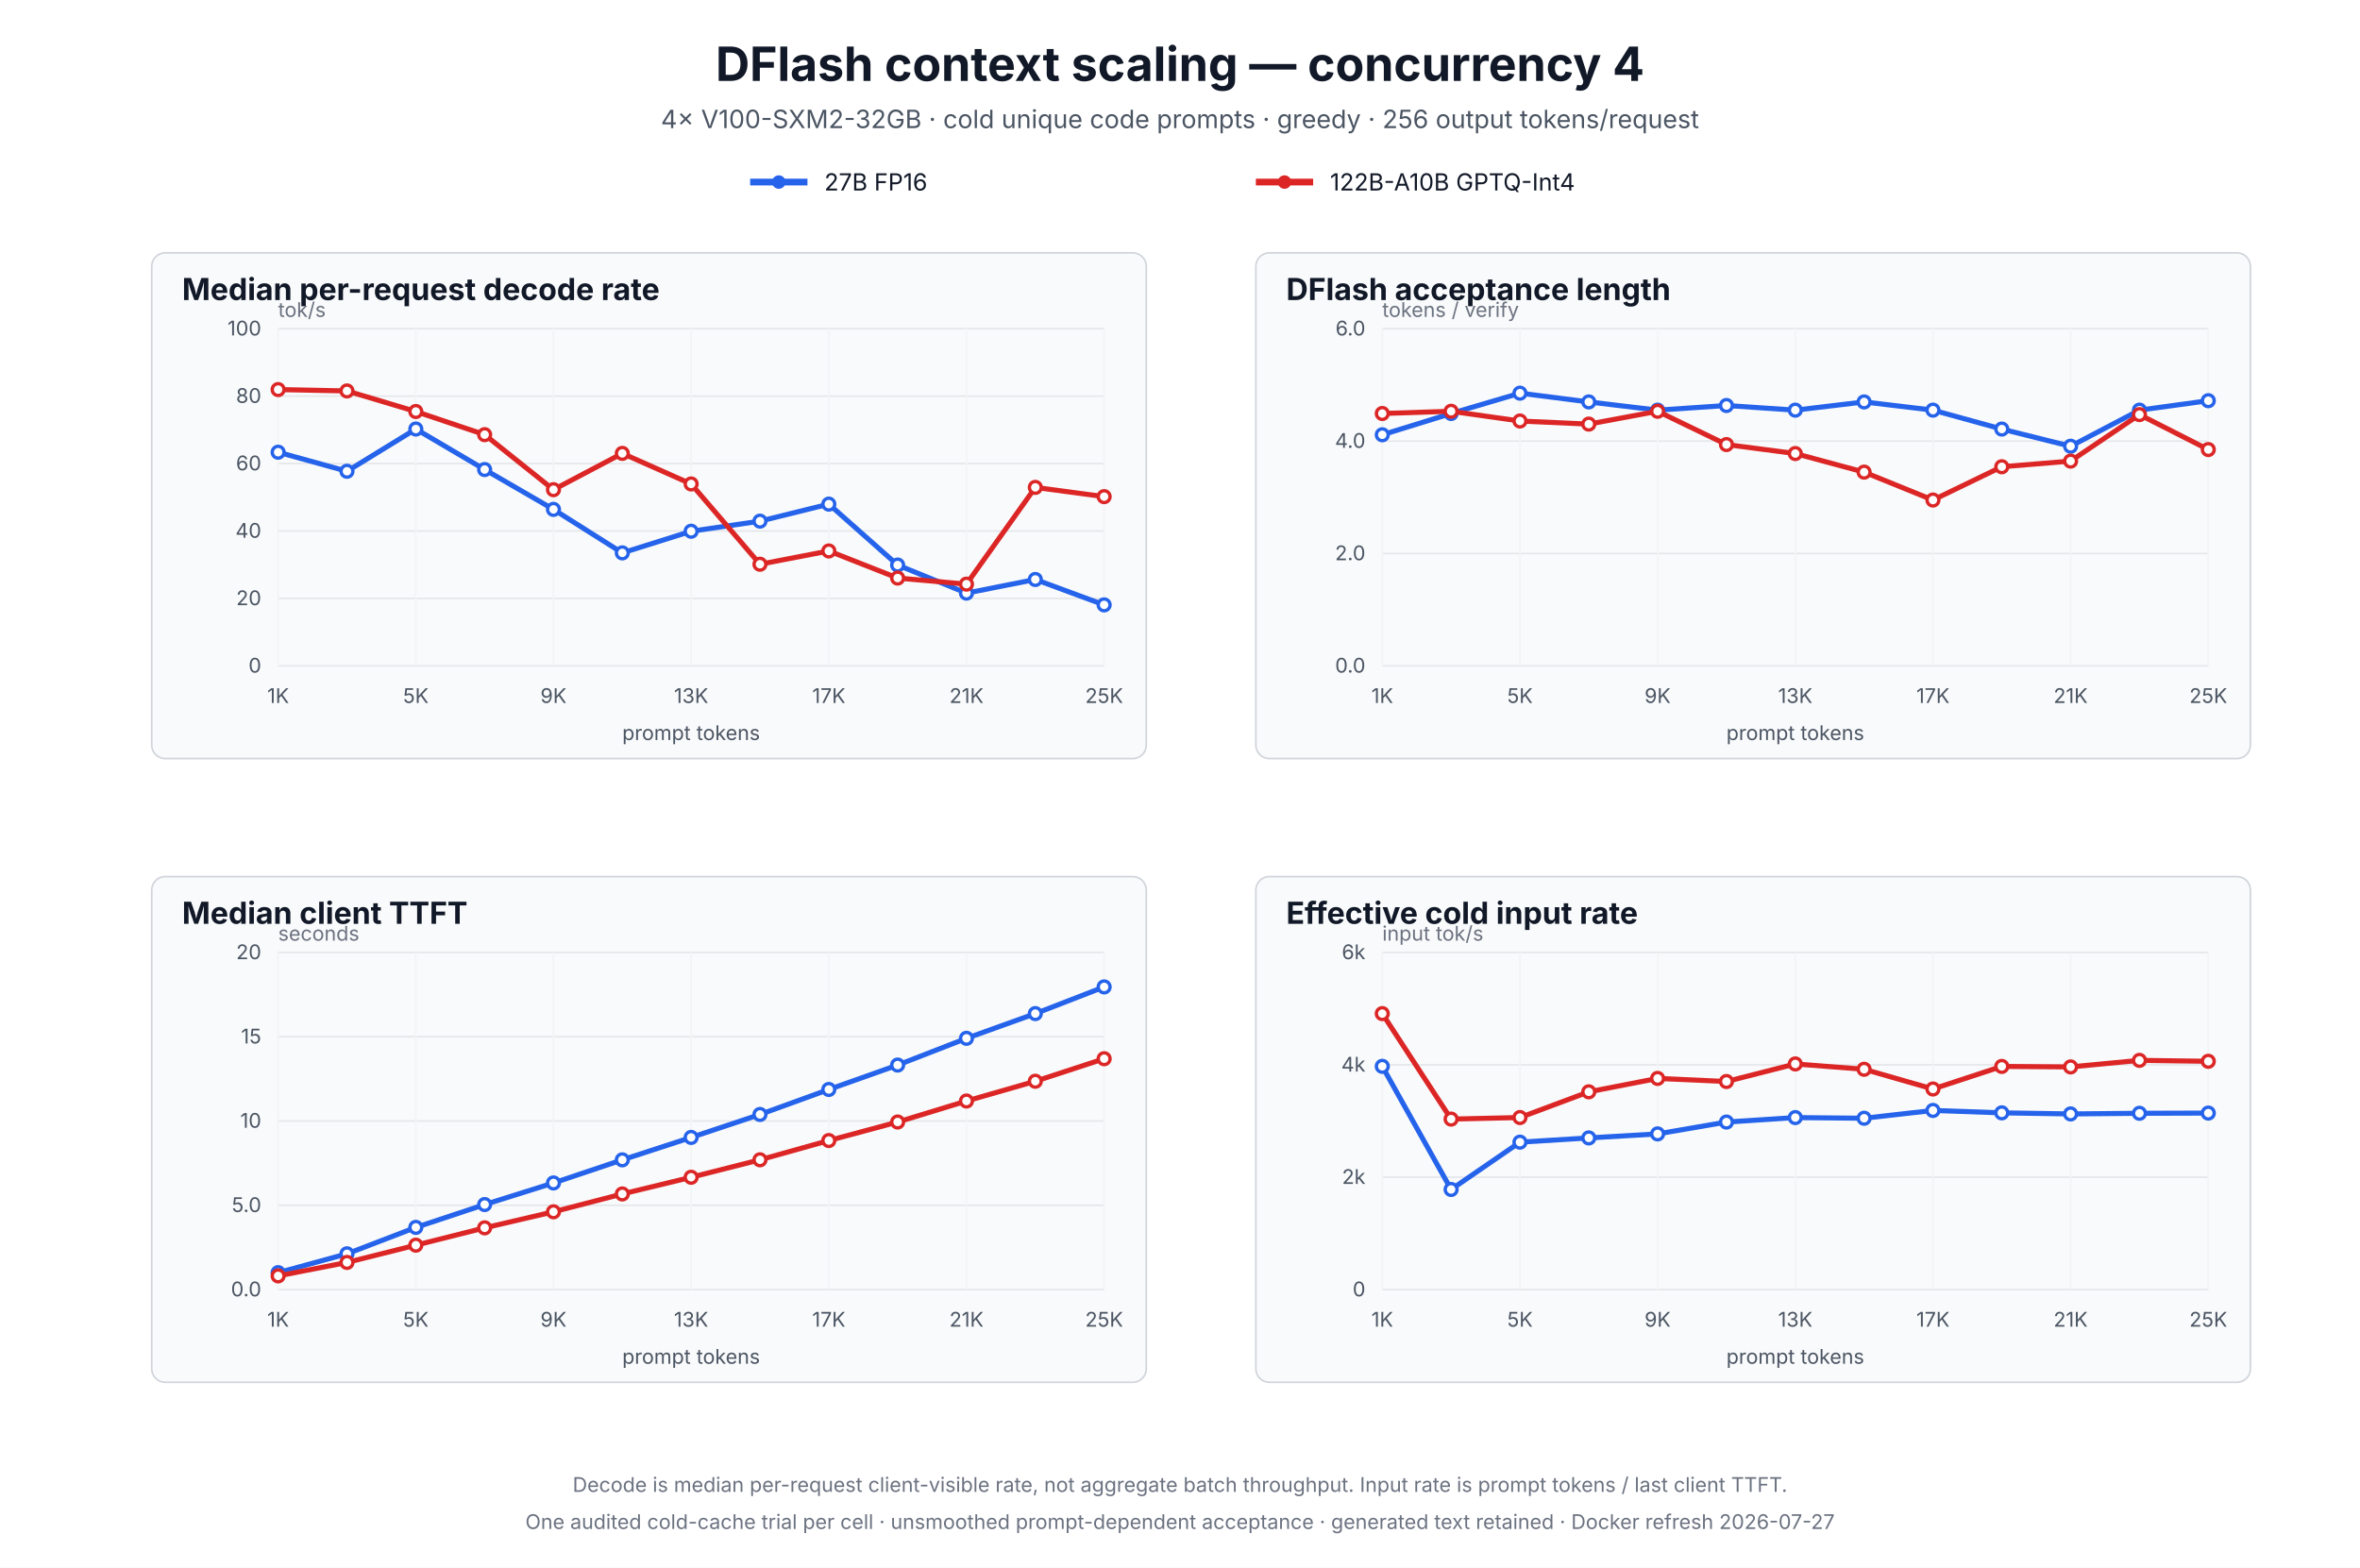
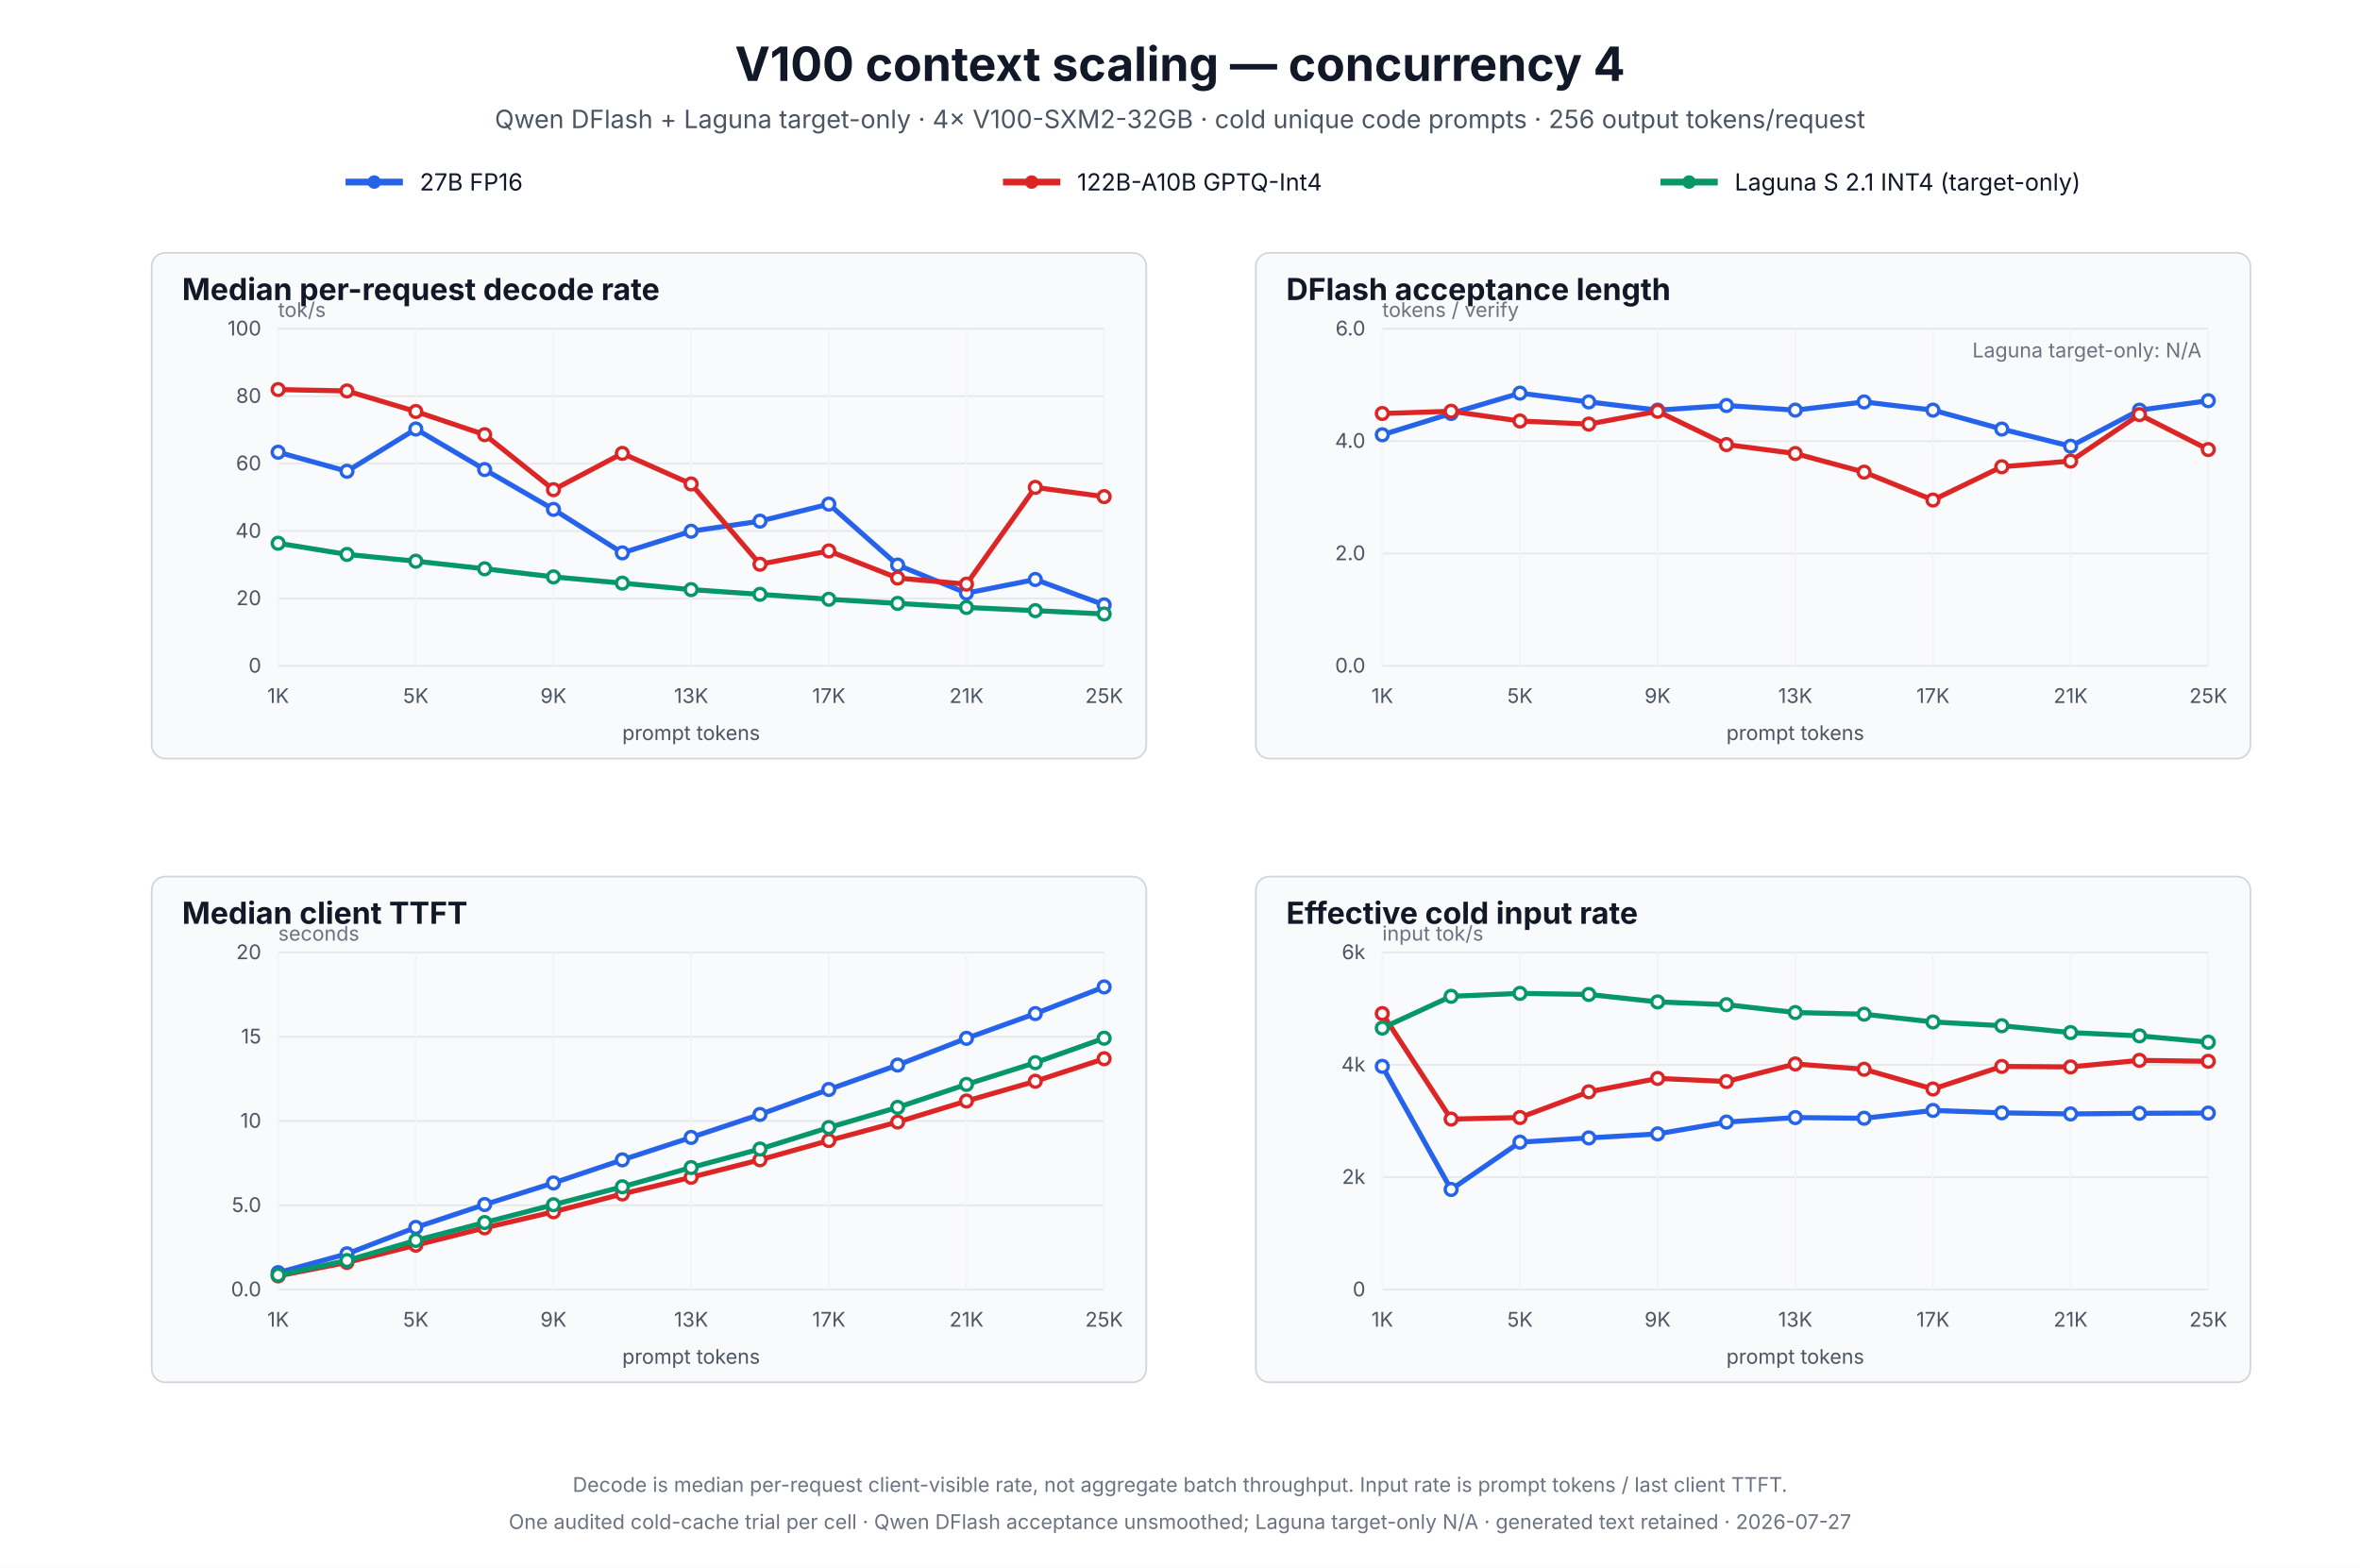
<svg xmlns="http://www.w3.org/2000/svg" width="1400" height="930" viewBox="0 0 1400 930" role="img">
  <rect width="100%" height="100%" fill="#ffffff" />
  <style>text{font-family:Inter,ui-sans-serif,system-ui,-apple-system,BlinkMacSystemFont,"Segoe UI",sans-serif;fill:#111827}.title{font-size:28px;font-weight:700}.subtitle{font-size:15px;fill:#4b5563}.panel-title{font-size:18px;font-weight:650}.axis{font-size:12px;fill:#4b5563}.unit{font-size:12px;fill:#6b7280}.footer{font-size:12px;fill:#6b7280}</style>
-   <text class="title" x="700.0" y="48" text-anchor="middle">DFlash context scaling — concurrency 4</text>
-   <text class="subtitle" x="700.0" y="76" text-anchor="middle">4× V100-SXM2-32GB · cold unique code prompts · greedy · 256 output tokens/request</text>
-   <line x1="445" y1="108" x2="479" y2="108" stroke="#2563eb" stroke-width="4" />
-   <circle cx="462" cy="108" r="4" fill="#2563eb" />
-   <text x="489" y="113" font-size="14">27B FP16</text>
-   <line x1="745" y1="108" x2="779" y2="108" stroke="#dc2626" stroke-width="4" />
-   <circle cx="762" cy="108" r="4" fill="#dc2626" />
-   <text x="789" y="113" font-size="14">122B-A10B GPTQ-Int4</text>
+   <text class="title" x="700.0" y="48" text-anchor="middle">V100 context scaling — concurrency 4</text>
+   <text class="subtitle" x="700.0" y="76" text-anchor="middle">Qwen DFlash + Laguna target-only · 4× V100-SXM2-32GB · cold unique code prompts · 256 output tokens/request</text>
+   <line x1="205" y1="108" x2="239" y2="108" stroke="#2563eb" stroke-width="4" />
+   <circle cx="222" cy="108" r="4" fill="#2563eb" />
+   <text x="249" y="113" font-size="14">27B FP16</text>
+   <line x1="595" y1="108" x2="629" y2="108" stroke="#dc2626" stroke-width="4" />
+   <circle cx="612" cy="108" r="4" fill="#dc2626" />
+   <text x="639" y="113" font-size="14">122B-A10B GPTQ-Int4</text>
+   <line x1="985" y1="108" x2="1019" y2="108" stroke="#059669" stroke-width="4" />
+   <circle cx="1002" cy="108" r="4" fill="#059669" />
+   <text x="1029" y="113" font-size="14">Laguna S 2.1 INT4 (target-only)</text>
  <rect x="90" y="150" width="590" height="300" rx="8" fill="#f9fafb" stroke="#d1d5db" />
  <text class="panel-title" x="108" y="178">Median per-request decode rate</text>
  <text class="unit" x="165" y="188">tok/s</text>
  <line x1="165" y1="395.00" x2="655" y2="395.00" stroke="#e5e7eb" />
  <text class="axis" x="155" y="399.00" text-anchor="end">0</text>
  <line x1="165" y1="355.00" x2="655" y2="355.00" stroke="#e5e7eb" />
  <text class="axis" x="155" y="359.00" text-anchor="end">20</text>
  <line x1="165" y1="315.00" x2="655" y2="315.00" stroke="#e5e7eb" />
  <text class="axis" x="155" y="319.00" text-anchor="end">40</text>
  <line x1="165" y1="275.00" x2="655" y2="275.00" stroke="#e5e7eb" />
  <text class="axis" x="155" y="279.00" text-anchor="end">60</text>
  <line x1="165" y1="235.00" x2="655" y2="235.00" stroke="#e5e7eb" />
  <text class="axis" x="155" y="239.00" text-anchor="end">80</text>
  <line x1="165" y1="195.00" x2="655" y2="195.00" stroke="#e5e7eb" />
  <text class="axis" x="155" y="199.00" text-anchor="end">100</text>
  <line x1="165.00" y1="195" x2="165.00" y2="395" stroke="#f3f4f6" />
  <text class="axis" x="165.00" y="417" text-anchor="middle">1K</text>
  <line x1="246.67" y1="195" x2="246.67" y2="395" stroke="#f3f4f6" />
  <text class="axis" x="246.67" y="417" text-anchor="middle">5K</text>
  <line x1="328.33" y1="195" x2="328.33" y2="395" stroke="#f3f4f6" />
  <text class="axis" x="328.33" y="417" text-anchor="middle">9K</text>
  <line x1="410.00" y1="195" x2="410.00" y2="395" stroke="#f3f4f6" />
  <text class="axis" x="410.00" y="417" text-anchor="middle">13K</text>
  <line x1="491.67" y1="195" x2="491.67" y2="395" stroke="#f3f4f6" />
  <text class="axis" x="491.67" y="417" text-anchor="middle">17K</text>
  <line x1="573.33" y1="195" x2="573.33" y2="395" stroke="#f3f4f6" />
  <text class="axis" x="573.33" y="417" text-anchor="middle">21K</text>
  <line x1="655.00" y1="195" x2="655.00" y2="395" stroke="#f3f4f6" />
  <text class="axis" x="655.00" y="417" text-anchor="middle">25K</text>
  <text class="axis" x="410.0" y="439" text-anchor="middle">prompt tokens</text>
  <path d="M 165.00 268.26 L 205.83 279.56 L 246.67 254.51 L 287.50 278.54 L 328.33 302.18 L 369.17 327.98 L 410.00 315.14 L 450.83 309.15 L 491.67 299.05 L 532.50 335.20 L 573.33 351.84 L 614.17 343.75 L 655.00 358.83" fill="none" stroke="#2563eb" stroke-width="3" stroke-linejoin="round" />
  <circle cx="165.00" cy="268.26" r="3.5" fill="#fff" stroke="#2563eb" stroke-width="2" />
  <circle cx="205.83" cy="279.56" r="3.5" fill="#fff" stroke="#2563eb" stroke-width="2" />
  <circle cx="246.67" cy="254.51" r="3.5" fill="#fff" stroke="#2563eb" stroke-width="2" />
  <circle cx="287.50" cy="278.54" r="3.5" fill="#fff" stroke="#2563eb" stroke-width="2" />
  <circle cx="328.33" cy="302.18" r="3.5" fill="#fff" stroke="#2563eb" stroke-width="2" />
  <circle cx="369.17" cy="327.98" r="3.5" fill="#fff" stroke="#2563eb" stroke-width="2" />
  <circle cx="410.00" cy="315.14" r="3.5" fill="#fff" stroke="#2563eb" stroke-width="2" />
  <circle cx="450.83" cy="309.15" r="3.5" fill="#fff" stroke="#2563eb" stroke-width="2" />
  <circle cx="491.67" cy="299.05" r="3.5" fill="#fff" stroke="#2563eb" stroke-width="2" />
  <circle cx="532.50" cy="335.20" r="3.5" fill="#fff" stroke="#2563eb" stroke-width="2" />
  <circle cx="573.33" cy="351.84" r="3.5" fill="#fff" stroke="#2563eb" stroke-width="2" />
  <circle cx="614.17" cy="343.75" r="3.5" fill="#fff" stroke="#2563eb" stroke-width="2" />
  <circle cx="655.00" cy="358.83" r="3.5" fill="#fff" stroke="#2563eb" stroke-width="2" />
  <path d="M 165.00 231.10 L 205.83 231.91 L 246.67 244.11 L 287.50 257.85 L 328.33 290.49 L 369.17 268.96 L 410.00 287.09 L 450.83 334.71 L 491.67 326.84 L 532.50 342.91 L 573.33 346.52 L 614.17 289.13 L 655.00 294.61" fill="none" stroke="#dc2626" stroke-width="3" stroke-linejoin="round" />
  <circle cx="165.00" cy="231.10" r="3.5" fill="#fff" stroke="#dc2626" stroke-width="2" />
  <circle cx="205.83" cy="231.91" r="3.5" fill="#fff" stroke="#dc2626" stroke-width="2" />
  <circle cx="246.67" cy="244.11" r="3.5" fill="#fff" stroke="#dc2626" stroke-width="2" />
  <circle cx="287.50" cy="257.85" r="3.5" fill="#fff" stroke="#dc2626" stroke-width="2" />
  <circle cx="328.33" cy="290.49" r="3.5" fill="#fff" stroke="#dc2626" stroke-width="2" />
  <circle cx="369.17" cy="268.96" r="3.5" fill="#fff" stroke="#dc2626" stroke-width="2" />
  <circle cx="410.00" cy="287.09" r="3.5" fill="#fff" stroke="#dc2626" stroke-width="2" />
  <circle cx="450.83" cy="334.71" r="3.5" fill="#fff" stroke="#dc2626" stroke-width="2" />
  <circle cx="491.67" cy="326.84" r="3.5" fill="#fff" stroke="#dc2626" stroke-width="2" />
  <circle cx="532.50" cy="342.91" r="3.5" fill="#fff" stroke="#dc2626" stroke-width="2" />
  <circle cx="573.33" cy="346.52" r="3.5" fill="#fff" stroke="#dc2626" stroke-width="2" />
  <circle cx="614.17" cy="289.13" r="3.5" fill="#fff" stroke="#dc2626" stroke-width="2" />
  <circle cx="655.00" cy="294.61" r="3.5" fill="#fff" stroke="#dc2626" stroke-width="2" />
+   <path d="M 165.00 322.26 L 205.83 328.89 L 246.67 332.91 L 287.50 337.41 L 328.33 342.22 L 369.17 345.93 L 410.00 349.77 L 450.83 352.57 L 491.67 355.49 L 532.50 357.95 L 573.33 360.33 L 614.17 362.24 L 655.00 364.22" fill="none" stroke="#059669" stroke-width="3" stroke-linejoin="round" />
+   <circle cx="165.00" cy="322.26" r="3.5" fill="#fff" stroke="#059669" stroke-width="2" />
+   <circle cx="205.83" cy="328.89" r="3.5" fill="#fff" stroke="#059669" stroke-width="2" />
+   <circle cx="246.67" cy="332.91" r="3.5" fill="#fff" stroke="#059669" stroke-width="2" />
+   <circle cx="287.50" cy="337.41" r="3.5" fill="#fff" stroke="#059669" stroke-width="2" />
+   <circle cx="328.33" cy="342.22" r="3.5" fill="#fff" stroke="#059669" stroke-width="2" />
+   <circle cx="369.17" cy="345.93" r="3.5" fill="#fff" stroke="#059669" stroke-width="2" />
+   <circle cx="410.00" cy="349.77" r="3.5" fill="#fff" stroke="#059669" stroke-width="2" />
+   <circle cx="450.83" cy="352.57" r="3.5" fill="#fff" stroke="#059669" stroke-width="2" />
+   <circle cx="491.67" cy="355.49" r="3.5" fill="#fff" stroke="#059669" stroke-width="2" />
+   <circle cx="532.50" cy="357.95" r="3.5" fill="#fff" stroke="#059669" stroke-width="2" />
+   <circle cx="573.33" cy="360.33" r="3.5" fill="#fff" stroke="#059669" stroke-width="2" />
+   <circle cx="614.17" cy="362.24" r="3.5" fill="#fff" stroke="#059669" stroke-width="2" />
+   <circle cx="655.00" cy="364.22" r="3.5" fill="#fff" stroke="#059669" stroke-width="2" />
  <rect x="745" y="150" width="590" height="300" rx="8" fill="#f9fafb" stroke="#d1d5db" />
  <text class="panel-title" x="763" y="178">DFlash acceptance length</text>
  <text class="unit" x="820" y="188">tokens / verify</text>
  <line x1="820" y1="395.00" x2="1310" y2="395.00" stroke="#e5e7eb" />
  <text class="axis" x="810" y="399.00" text-anchor="end">0.0</text>
  <line x1="820" y1="328.33" x2="1310" y2="328.33" stroke="#e5e7eb" />
  <text class="axis" x="810" y="332.33" text-anchor="end">2.0</text>
  <line x1="820" y1="261.67" x2="1310" y2="261.67" stroke="#e5e7eb" />
  <text class="axis" x="810" y="265.67" text-anchor="end">4.0</text>
  <line x1="820" y1="195.00" x2="1310" y2="195.00" stroke="#e5e7eb" />
  <text class="axis" x="810" y="199.00" text-anchor="end">6.0</text>
  <line x1="820.00" y1="195" x2="820.00" y2="395" stroke="#f3f4f6" />
  <text class="axis" x="820.00" y="417" text-anchor="middle">1K</text>
  <line x1="901.67" y1="195" x2="901.67" y2="395" stroke="#f3f4f6" />
  <text class="axis" x="901.67" y="417" text-anchor="middle">5K</text>
  <line x1="983.33" y1="195" x2="983.33" y2="395" stroke="#f3f4f6" />
  <text class="axis" x="983.33" y="417" text-anchor="middle">9K</text>
  <line x1="1065.00" y1="195" x2="1065.00" y2="395" stroke="#f3f4f6" />
  <text class="axis" x="1065.00" y="417" text-anchor="middle">13K</text>
  <line x1="1146.67" y1="195" x2="1146.67" y2="395" stroke="#f3f4f6" />
  <text class="axis" x="1146.67" y="417" text-anchor="middle">17K</text>
  <line x1="1228.33" y1="195" x2="1228.33" y2="395" stroke="#f3f4f6" />
  <text class="axis" x="1228.33" y="417" text-anchor="middle">21K</text>
  <line x1="1310.00" y1="195" x2="1310.00" y2="395" stroke="#f3f4f6" />
  <text class="axis" x="1310.00" y="417" text-anchor="middle">25K</text>
  <text class="axis" x="1065.0" y="439" text-anchor="middle">prompt tokens</text>
  <path d="M 820.00 257.92 L 860.83 245.29 L 901.67 233.23 L 942.50 238.43 L 983.33 243.30 L 1024.17 240.55 L 1065.00 243.30 L 1105.83 238.43 L 1146.67 243.30 L 1187.50 254.53 L 1228.33 264.72 L 1269.17 243.30 L 1310.00 237.70" fill="none" stroke="#2563eb" stroke-width="3" stroke-linejoin="round" />
  <circle cx="820.00" cy="257.92" r="3.5" fill="#fff" stroke="#2563eb" stroke-width="2" />
  <circle cx="860.83" cy="245.29" r="3.5" fill="#fff" stroke="#2563eb" stroke-width="2" />
  <circle cx="901.67" cy="233.23" r="3.5" fill="#fff" stroke="#2563eb" stroke-width="2" />
  <circle cx="942.50" cy="238.43" r="3.5" fill="#fff" stroke="#2563eb" stroke-width="2" />
  <circle cx="983.33" cy="243.30" r="3.5" fill="#fff" stroke="#2563eb" stroke-width="2" />
  <circle cx="1024.17" cy="240.55" r="3.5" fill="#fff" stroke="#2563eb" stroke-width="2" />
  <circle cx="1065.00" cy="243.30" r="3.5" fill="#fff" stroke="#2563eb" stroke-width="2" />
  <circle cx="1105.83" cy="238.43" r="3.5" fill="#fff" stroke="#2563eb" stroke-width="2" />
  <circle cx="1146.67" cy="243.30" r="3.5" fill="#fff" stroke="#2563eb" stroke-width="2" />
  <circle cx="1187.50" cy="254.53" r="3.5" fill="#fff" stroke="#2563eb" stroke-width="2" />
  <circle cx="1228.33" cy="264.72" r="3.5" fill="#fff" stroke="#2563eb" stroke-width="2" />
  <circle cx="1269.17" cy="243.30" r="3.5" fill="#fff" stroke="#2563eb" stroke-width="2" />
  <circle cx="1310.00" cy="237.70" r="3.5" fill="#fff" stroke="#2563eb" stroke-width="2" />
  <path d="M 820.00 245.29 L 860.83 243.97 L 901.67 249.75 L 942.50 251.58 L 983.33 243.97 L 1024.17 263.72 L 1065.00 269.05 L 1105.83 280.07 L 1146.67 296.63 L 1187.50 276.89 L 1228.33 273.53 L 1269.17 245.95 L 1310.00 266.68" fill="none" stroke="#dc2626" stroke-width="3" stroke-linejoin="round" />
  <circle cx="820.00" cy="245.29" r="3.5" fill="#fff" stroke="#dc2626" stroke-width="2" />
  <circle cx="860.83" cy="243.97" r="3.5" fill="#fff" stroke="#dc2626" stroke-width="2" />
  <circle cx="901.67" cy="249.75" r="3.5" fill="#fff" stroke="#dc2626" stroke-width="2" />
  <circle cx="942.50" cy="251.58" r="3.5" fill="#fff" stroke="#dc2626" stroke-width="2" />
  <circle cx="983.33" cy="243.97" r="3.5" fill="#fff" stroke="#dc2626" stroke-width="2" />
  <circle cx="1024.17" cy="263.72" r="3.5" fill="#fff" stroke="#dc2626" stroke-width="2" />
  <circle cx="1065.00" cy="269.05" r="3.5" fill="#fff" stroke="#dc2626" stroke-width="2" />
  <circle cx="1105.83" cy="280.07" r="3.5" fill="#fff" stroke="#dc2626" stroke-width="2" />
  <circle cx="1146.67" cy="296.63" r="3.5" fill="#fff" stroke="#dc2626" stroke-width="2" />
  <circle cx="1187.50" cy="276.89" r="3.5" fill="#fff" stroke="#dc2626" stroke-width="2" />
  <circle cx="1228.33" cy="273.53" r="3.5" fill="#fff" stroke="#dc2626" stroke-width="2" />
  <circle cx="1269.17" cy="245.95" r="3.5" fill="#fff" stroke="#dc2626" stroke-width="2" />
  <circle cx="1310.00" cy="266.68" r="3.5" fill="#fff" stroke="#dc2626" stroke-width="2" />
+   <text class="unit" x="1306" y="212" text-anchor="end">Laguna target-only: N/A</text>
  <rect x="90" y="520" width="590" height="300" rx="8" fill="#f9fafb" stroke="#d1d5db" />
  <text class="panel-title" x="108" y="548">Median client TTFT</text>
  <text class="unit" x="165" y="558">seconds</text>
  <line x1="165" y1="765.00" x2="655" y2="765.00" stroke="#e5e7eb" />
  <text class="axis" x="155" y="769.00" text-anchor="end">0.0</text>
  <line x1="165" y1="715.00" x2="655" y2="715.00" stroke="#e5e7eb" />
  <text class="axis" x="155" y="719.00" text-anchor="end">5.0</text>
  <line x1="165" y1="665.00" x2="655" y2="665.00" stroke="#e5e7eb" />
  <text class="axis" x="155" y="669.00" text-anchor="end">10</text>
  <line x1="165" y1="615.00" x2="655" y2="615.00" stroke="#e5e7eb" />
  <text class="axis" x="155" y="619.00" text-anchor="end">15</text>
  <line x1="165" y1="565.00" x2="655" y2="565.00" stroke="#e5e7eb" />
  <text class="axis" x="155" y="569.00" text-anchor="end">20</text>
  <line x1="165.00" y1="565" x2="165.00" y2="765" stroke="#f3f4f6" />
  <text class="axis" x="165.00" y="787" text-anchor="middle">1K</text>
  <line x1="246.67" y1="565" x2="246.67" y2="765" stroke="#f3f4f6" />
  <text class="axis" x="246.67" y="787" text-anchor="middle">5K</text>
  <line x1="328.33" y1="565" x2="328.33" y2="765" stroke="#f3f4f6" />
  <text class="axis" x="328.33" y="787" text-anchor="middle">9K</text>
  <line x1="410.00" y1="565" x2="410.00" y2="765" stroke="#f3f4f6" />
  <text class="axis" x="410.00" y="787" text-anchor="middle">13K</text>
  <line x1="491.67" y1="565" x2="491.67" y2="765" stroke="#f3f4f6" />
  <text class="axis" x="491.67" y="787" text-anchor="middle">17K</text>
  <line x1="573.33" y1="565" x2="573.33" y2="765" stroke="#f3f4f6" />
  <text class="axis" x="573.33" y="787" text-anchor="middle">21K</text>
  <line x1="655.00" y1="565" x2="655.00" y2="765" stroke="#f3f4f6" />
  <text class="axis" x="655.00" y="787" text-anchor="middle">25K</text>
  <text class="axis" x="410.0" y="809" text-anchor="middle">prompt tokens</text>
  <path d="M 165.00 754.95 L 205.83 743.78 L 246.67 728.11 L 287.50 714.56 L 328.33 701.74 L 369.17 688.04 L 410.00 674.74 L 450.83 661.11 L 491.67 646.29 L 532.50 631.81 L 573.33 615.95 L 614.17 601.28 L 655.00 585.45" fill="none" stroke="#2563eb" stroke-width="3" stroke-linejoin="round" />
  <circle cx="165.00" cy="754.95" r="3.5" fill="#fff" stroke="#2563eb" stroke-width="2" />
  <circle cx="205.83" cy="743.78" r="3.5" fill="#fff" stroke="#2563eb" stroke-width="2" />
  <circle cx="246.67" cy="728.11" r="3.5" fill="#fff" stroke="#2563eb" stroke-width="2" />
  <circle cx="287.50" cy="714.56" r="3.5" fill="#fff" stroke="#2563eb" stroke-width="2" />
  <circle cx="328.33" cy="701.74" r="3.5" fill="#fff" stroke="#2563eb" stroke-width="2" />
  <circle cx="369.17" cy="688.04" r="3.5" fill="#fff" stroke="#2563eb" stroke-width="2" />
  <circle cx="410.00" cy="674.74" r="3.5" fill="#fff" stroke="#2563eb" stroke-width="2" />
  <circle cx="450.83" cy="661.11" r="3.5" fill="#fff" stroke="#2563eb" stroke-width="2" />
  <circle cx="491.67" cy="646.29" r="3.5" fill="#fff" stroke="#2563eb" stroke-width="2" />
  <circle cx="532.50" cy="631.81" r="3.5" fill="#fff" stroke="#2563eb" stroke-width="2" />
  <circle cx="573.33" cy="615.95" r="3.5" fill="#fff" stroke="#2563eb" stroke-width="2" />
  <circle cx="614.17" cy="601.28" r="3.5" fill="#fff" stroke="#2563eb" stroke-width="2" />
  <circle cx="655.00" cy="585.45" r="3.5" fill="#fff" stroke="#2563eb" stroke-width="2" />
  <path d="M 165.00 756.87 L 205.83 748.89 L 246.67 738.65 L 287.50 728.38 L 328.33 718.86 L 369.17 708.27 L 410.00 698.37 L 450.83 688.01 L 491.67 676.59 L 532.50 665.59 L 573.33 653.13 L 614.17 641.41 L 655.00 628.05" fill="none" stroke="#dc2626" stroke-width="3" stroke-linejoin="round" />
  <circle cx="165.00" cy="756.87" r="3.5" fill="#fff" stroke="#dc2626" stroke-width="2" />
  <circle cx="205.83" cy="748.89" r="3.5" fill="#fff" stroke="#dc2626" stroke-width="2" />
  <circle cx="246.67" cy="738.65" r="3.5" fill="#fff" stroke="#dc2626" stroke-width="2" />
  <circle cx="287.50" cy="728.38" r="3.5" fill="#fff" stroke="#dc2626" stroke-width="2" />
  <circle cx="328.33" cy="718.86" r="3.5" fill="#fff" stroke="#dc2626" stroke-width="2" />
  <circle cx="369.17" cy="708.27" r="3.5" fill="#fff" stroke="#dc2626" stroke-width="2" />
  <circle cx="410.00" cy="698.37" r="3.5" fill="#fff" stroke="#dc2626" stroke-width="2" />
  <circle cx="450.83" cy="688.01" r="3.5" fill="#fff" stroke="#dc2626" stroke-width="2" />
  <circle cx="491.67" cy="676.59" r="3.5" fill="#fff" stroke="#dc2626" stroke-width="2" />
  <circle cx="532.50" cy="665.59" r="3.5" fill="#fff" stroke="#dc2626" stroke-width="2" />
  <circle cx="573.33" cy="653.13" r="3.5" fill="#fff" stroke="#dc2626" stroke-width="2" />
  <circle cx="614.17" cy="641.41" r="3.5" fill="#fff" stroke="#dc2626" stroke-width="2" />
  <circle cx="655.00" cy="628.05" r="3.5" fill="#fff" stroke="#dc2626" stroke-width="2" />
+   <path d="M 165.00 756.42 L 205.83 747.76 L 246.67 735.85 L 287.50 725.22 L 328.33 714.67 L 369.17 704.02 L 410.00 692.63 L 450.83 681.61 L 491.67 668.87 L 532.50 656.90 L 573.33 643.29 L 614.17 630.39 L 655.00 615.88" fill="none" stroke="#059669" stroke-width="3" stroke-linejoin="round" />
+   <circle cx="165.00" cy="756.42" r="3.5" fill="#fff" stroke="#059669" stroke-width="2" />
+   <circle cx="205.83" cy="747.76" r="3.5" fill="#fff" stroke="#059669" stroke-width="2" />
+   <circle cx="246.67" cy="735.85" r="3.5" fill="#fff" stroke="#059669" stroke-width="2" />
+   <circle cx="287.50" cy="725.22" r="3.5" fill="#fff" stroke="#059669" stroke-width="2" />
+   <circle cx="328.33" cy="714.67" r="3.5" fill="#fff" stroke="#059669" stroke-width="2" />
+   <circle cx="369.17" cy="704.02" r="3.5" fill="#fff" stroke="#059669" stroke-width="2" />
+   <circle cx="410.00" cy="692.63" r="3.5" fill="#fff" stroke="#059669" stroke-width="2" />
+   <circle cx="450.83" cy="681.61" r="3.5" fill="#fff" stroke="#059669" stroke-width="2" />
+   <circle cx="491.67" cy="668.87" r="3.5" fill="#fff" stroke="#059669" stroke-width="2" />
+   <circle cx="532.50" cy="656.90" r="3.5" fill="#fff" stroke="#059669" stroke-width="2" />
+   <circle cx="573.33" cy="643.29" r="3.5" fill="#fff" stroke="#059669" stroke-width="2" />
+   <circle cx="614.17" cy="630.39" r="3.5" fill="#fff" stroke="#059669" stroke-width="2" />
+   <circle cx="655.00" cy="615.88" r="3.5" fill="#fff" stroke="#059669" stroke-width="2" />
  <rect x="745" y="520" width="590" height="300" rx="8" fill="#f9fafb" stroke="#d1d5db" />
  <text class="panel-title" x="763" y="548">Effective cold input rate</text>
  <text class="unit" x="820" y="558">input tok/s</text>
  <line x1="820" y1="765.00" x2="1310" y2="765.00" stroke="#e5e7eb" />
  <text class="axis" x="810" y="769.00" text-anchor="end">0</text>
  <line x1="820" y1="698.33" x2="1310" y2="698.33" stroke="#e5e7eb" />
  <text class="axis" x="810" y="702.33" text-anchor="end">2k</text>
  <line x1="820" y1="631.67" x2="1310" y2="631.67" stroke="#e5e7eb" />
  <text class="axis" x="810" y="635.67" text-anchor="end">4k</text>
  <line x1="820" y1="565.00" x2="1310" y2="565.00" stroke="#e5e7eb" />
  <text class="axis" x="810" y="569.00" text-anchor="end">6k</text>
  <line x1="820.00" y1="565" x2="820.00" y2="765" stroke="#f3f4f6" />
  <text class="axis" x="820.00" y="787" text-anchor="middle">1K</text>
  <line x1="901.67" y1="565" x2="901.67" y2="765" stroke="#f3f4f6" />
  <text class="axis" x="901.67" y="787" text-anchor="middle">5K</text>
  <line x1="983.33" y1="565" x2="983.33" y2="765" stroke="#f3f4f6" />
  <text class="axis" x="983.33" y="787" text-anchor="middle">9K</text>
  <line x1="1065.00" y1="565" x2="1065.00" y2="765" stroke="#f3f4f6" />
  <text class="axis" x="1065.00" y="787" text-anchor="middle">13K</text>
  <line x1="1146.67" y1="565" x2="1146.67" y2="765" stroke="#f3f4f6" />
  <text class="axis" x="1146.67" y="787" text-anchor="middle">17K</text>
  <line x1="1228.33" y1="565" x2="1228.33" y2="765" stroke="#f3f4f6" />
  <text class="axis" x="1228.33" y="787" text-anchor="middle">21K</text>
  <line x1="1310.00" y1="565" x2="1310.00" y2="765" stroke="#f3f4f6" />
  <text class="axis" x="1310.00" y="787" text-anchor="middle">25K</text>
  <text class="axis" x="1065.0" y="809" text-anchor="middle">prompt tokens</text>
  <path d="M 820.00 632.57 L 860.83 705.61 L 901.67 677.54 L 942.50 675.03 L 983.33 672.64 L 1024.17 665.62 L 1065.00 662.96 L 1105.83 663.36 L 1146.67 658.73 L 1187.50 660.16 L 1228.33 660.80 L 1269.17 660.42 L 1310.00 660.30" fill="none" stroke="#2563eb" stroke-width="3" stroke-linejoin="round" />
  <circle cx="820.00" cy="632.57" r="3.5" fill="#fff" stroke="#2563eb" stroke-width="2" />
  <circle cx="860.83" cy="705.61" r="3.5" fill="#fff" stroke="#2563eb" stroke-width="2" />
  <circle cx="901.67" cy="677.54" r="3.5" fill="#fff" stroke="#2563eb" stroke-width="2" />
  <circle cx="942.50" cy="675.03" r="3.5" fill="#fff" stroke="#2563eb" stroke-width="2" />
  <circle cx="983.33" cy="672.64" r="3.5" fill="#fff" stroke="#2563eb" stroke-width="2" />
  <circle cx="1024.17" cy="665.62" r="3.5" fill="#fff" stroke="#2563eb" stroke-width="2" />
  <circle cx="1065.00" cy="662.96" r="3.5" fill="#fff" stroke="#2563eb" stroke-width="2" />
  <circle cx="1105.83" cy="663.36" r="3.5" fill="#fff" stroke="#2563eb" stroke-width="2" />
  <circle cx="1146.67" cy="658.73" r="3.5" fill="#fff" stroke="#2563eb" stroke-width="2" />
  <circle cx="1187.50" cy="660.16" r="3.5" fill="#fff" stroke="#2563eb" stroke-width="2" />
  <circle cx="1228.33" cy="660.80" r="3.5" fill="#fff" stroke="#2563eb" stroke-width="2" />
  <circle cx="1269.17" cy="660.42" r="3.5" fill="#fff" stroke="#2563eb" stroke-width="2" />
  <circle cx="1310.00" cy="660.30" r="3.5" fill="#fff" stroke="#2563eb" stroke-width="2" />
  <path d="M 820.00 601.28 L 860.83 663.86 L 901.67 662.93 L 942.50 647.69 L 983.33 639.73 L 1024.17 641.57 L 1065.00 631.15 L 1105.83 634.31 L 1146.67 646.01 L 1187.50 632.62 L 1228.33 632.91 L 1269.17 629.02 L 1310.00 629.58" fill="none" stroke="#dc2626" stroke-width="3" stroke-linejoin="round" />
  <circle cx="820.00" cy="601.28" r="3.5" fill="#fff" stroke="#dc2626" stroke-width="2" />
  <circle cx="860.83" cy="663.86" r="3.5" fill="#fff" stroke="#dc2626" stroke-width="2" />
  <circle cx="901.67" cy="662.93" r="3.5" fill="#fff" stroke="#dc2626" stroke-width="2" />
  <circle cx="942.50" cy="647.69" r="3.5" fill="#fff" stroke="#dc2626" stroke-width="2" />
  <circle cx="983.33" cy="639.73" r="3.5" fill="#fff" stroke="#dc2626" stroke-width="2" />
  <circle cx="1024.17" cy="641.57" r="3.5" fill="#fff" stroke="#dc2626" stroke-width="2" />
  <circle cx="1065.00" cy="631.15" r="3.5" fill="#fff" stroke="#dc2626" stroke-width="2" />
  <circle cx="1105.83" cy="634.31" r="3.5" fill="#fff" stroke="#dc2626" stroke-width="2" />
  <circle cx="1146.67" cy="646.01" r="3.5" fill="#fff" stroke="#dc2626" stroke-width="2" />
  <circle cx="1187.50" cy="632.62" r="3.5" fill="#fff" stroke="#dc2626" stroke-width="2" />
  <circle cx="1228.33" cy="632.91" r="3.5" fill="#fff" stroke="#dc2626" stroke-width="2" />
  <circle cx="1269.17" cy="629.02" r="3.5" fill="#fff" stroke="#dc2626" stroke-width="2" />
  <circle cx="1310.00" cy="629.58" r="3.5" fill="#fff" stroke="#dc2626" stroke-width="2" />
+   <path d="M 820.00 609.86 L 860.83 591.03 L 901.67 589.29 L 942.50 589.92 L 983.33 594.35 L 1024.17 595.98 L 1065.00 600.66 L 1105.83 601.63 L 1146.67 606.25 L 1187.50 608.47 L 1228.33 612.54 L 1269.17 614.49 L 1310.00 618.24" fill="none" stroke="#059669" stroke-width="3" stroke-linejoin="round" />
+   <circle cx="820.00" cy="609.86" r="3.5" fill="#fff" stroke="#059669" stroke-width="2" />
+   <circle cx="860.83" cy="591.03" r="3.5" fill="#fff" stroke="#059669" stroke-width="2" />
+   <circle cx="901.67" cy="589.29" r="3.5" fill="#fff" stroke="#059669" stroke-width="2" />
+   <circle cx="942.50" cy="589.92" r="3.5" fill="#fff" stroke="#059669" stroke-width="2" />
+   <circle cx="983.33" cy="594.35" r="3.5" fill="#fff" stroke="#059669" stroke-width="2" />
+   <circle cx="1024.17" cy="595.98" r="3.5" fill="#fff" stroke="#059669" stroke-width="2" />
+   <circle cx="1065.00" cy="600.66" r="3.5" fill="#fff" stroke="#059669" stroke-width="2" />
+   <circle cx="1105.83" cy="601.63" r="3.5" fill="#fff" stroke="#059669" stroke-width="2" />
+   <circle cx="1146.67" cy="606.25" r="3.5" fill="#fff" stroke="#059669" stroke-width="2" />
+   <circle cx="1187.50" cy="608.47" r="3.5" fill="#fff" stroke="#059669" stroke-width="2" />
+   <circle cx="1228.33" cy="612.54" r="3.5" fill="#fff" stroke="#059669" stroke-width="2" />
+   <circle cx="1269.17" cy="614.49" r="3.5" fill="#fff" stroke="#059669" stroke-width="2" />
+   <circle cx="1310.00" cy="618.24" r="3.5" fill="#fff" stroke="#059669" stroke-width="2" />
  <text class="footer" x="700.0" y="885" text-anchor="middle">Decode is median per-request client-visible rate, not aggregate batch throughput. Input rate is prompt tokens / last client TTFT.</text>
-   <text class="footer" x="700.0" y="907" text-anchor="middle">One audited cold-cache trial per cell · unsmoothed prompt-dependent acceptance · generated text retained · Docker refresh 2026-07-27</text>
+   <text class="footer" x="700.0" y="907" text-anchor="middle">One audited cold-cache trial per cell · Qwen DFlash acceptance unsmoothed; Laguna target-only N/A · generated text retained · 2026-07-27</text>
</svg>
